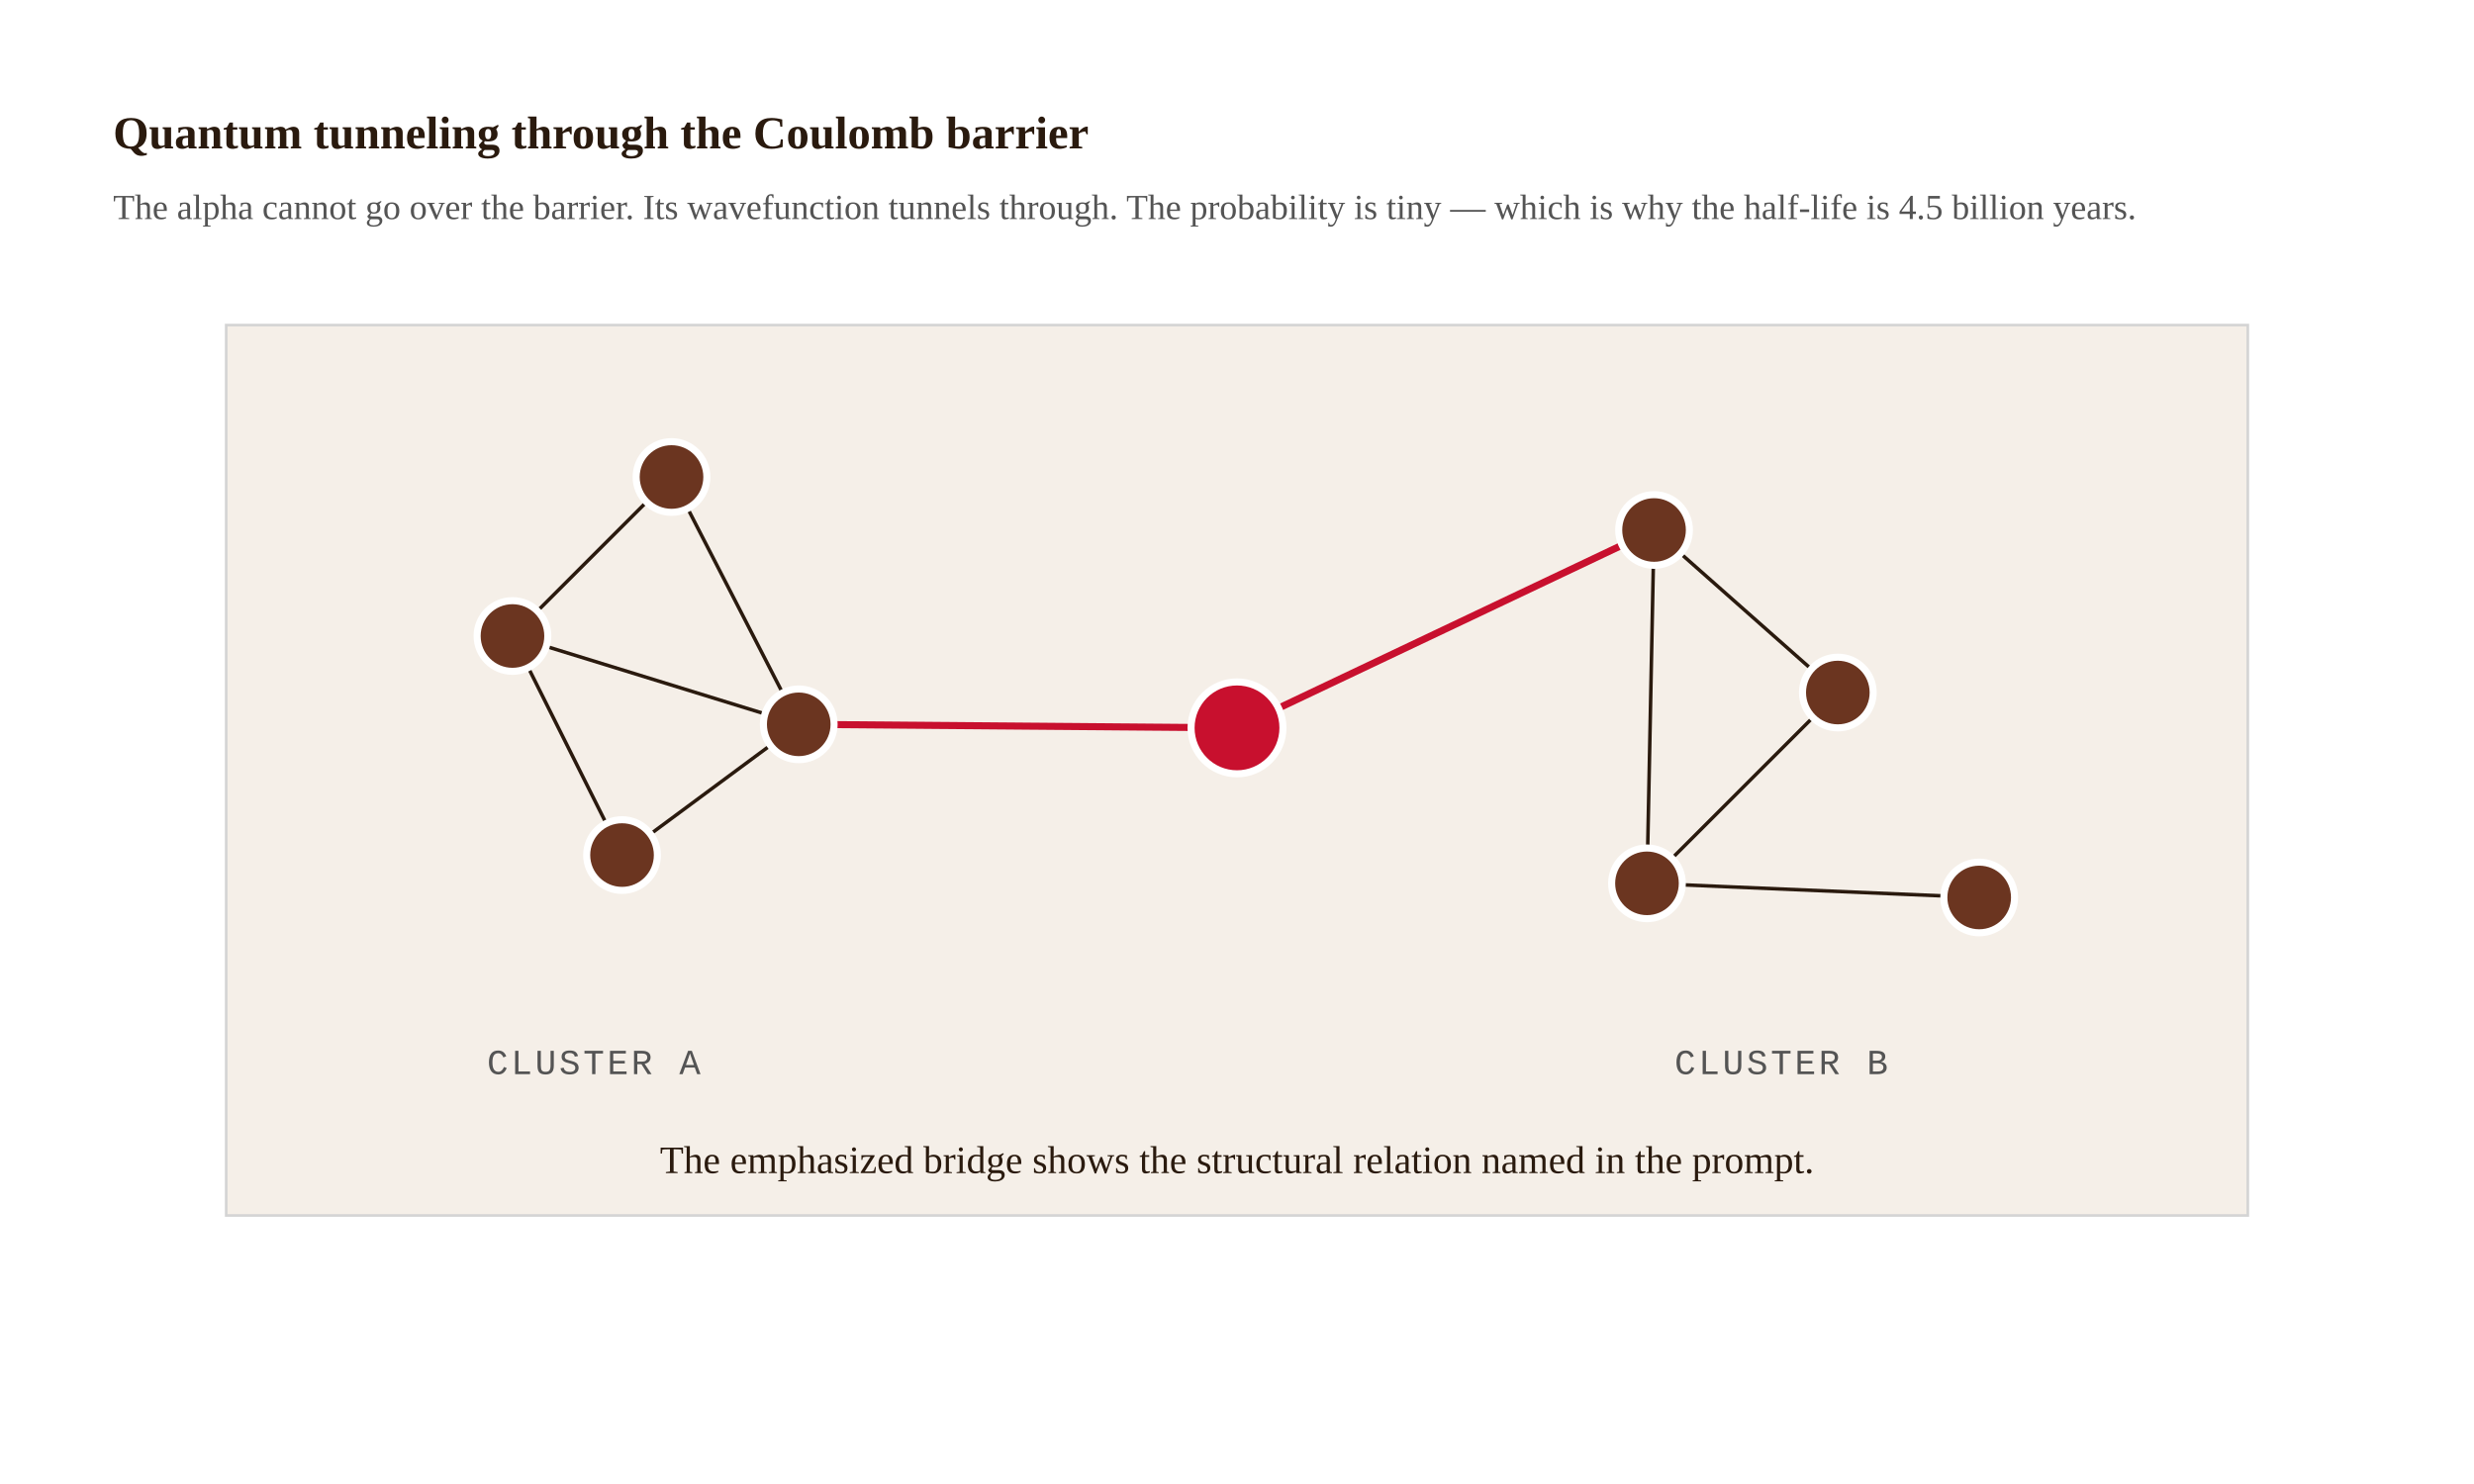
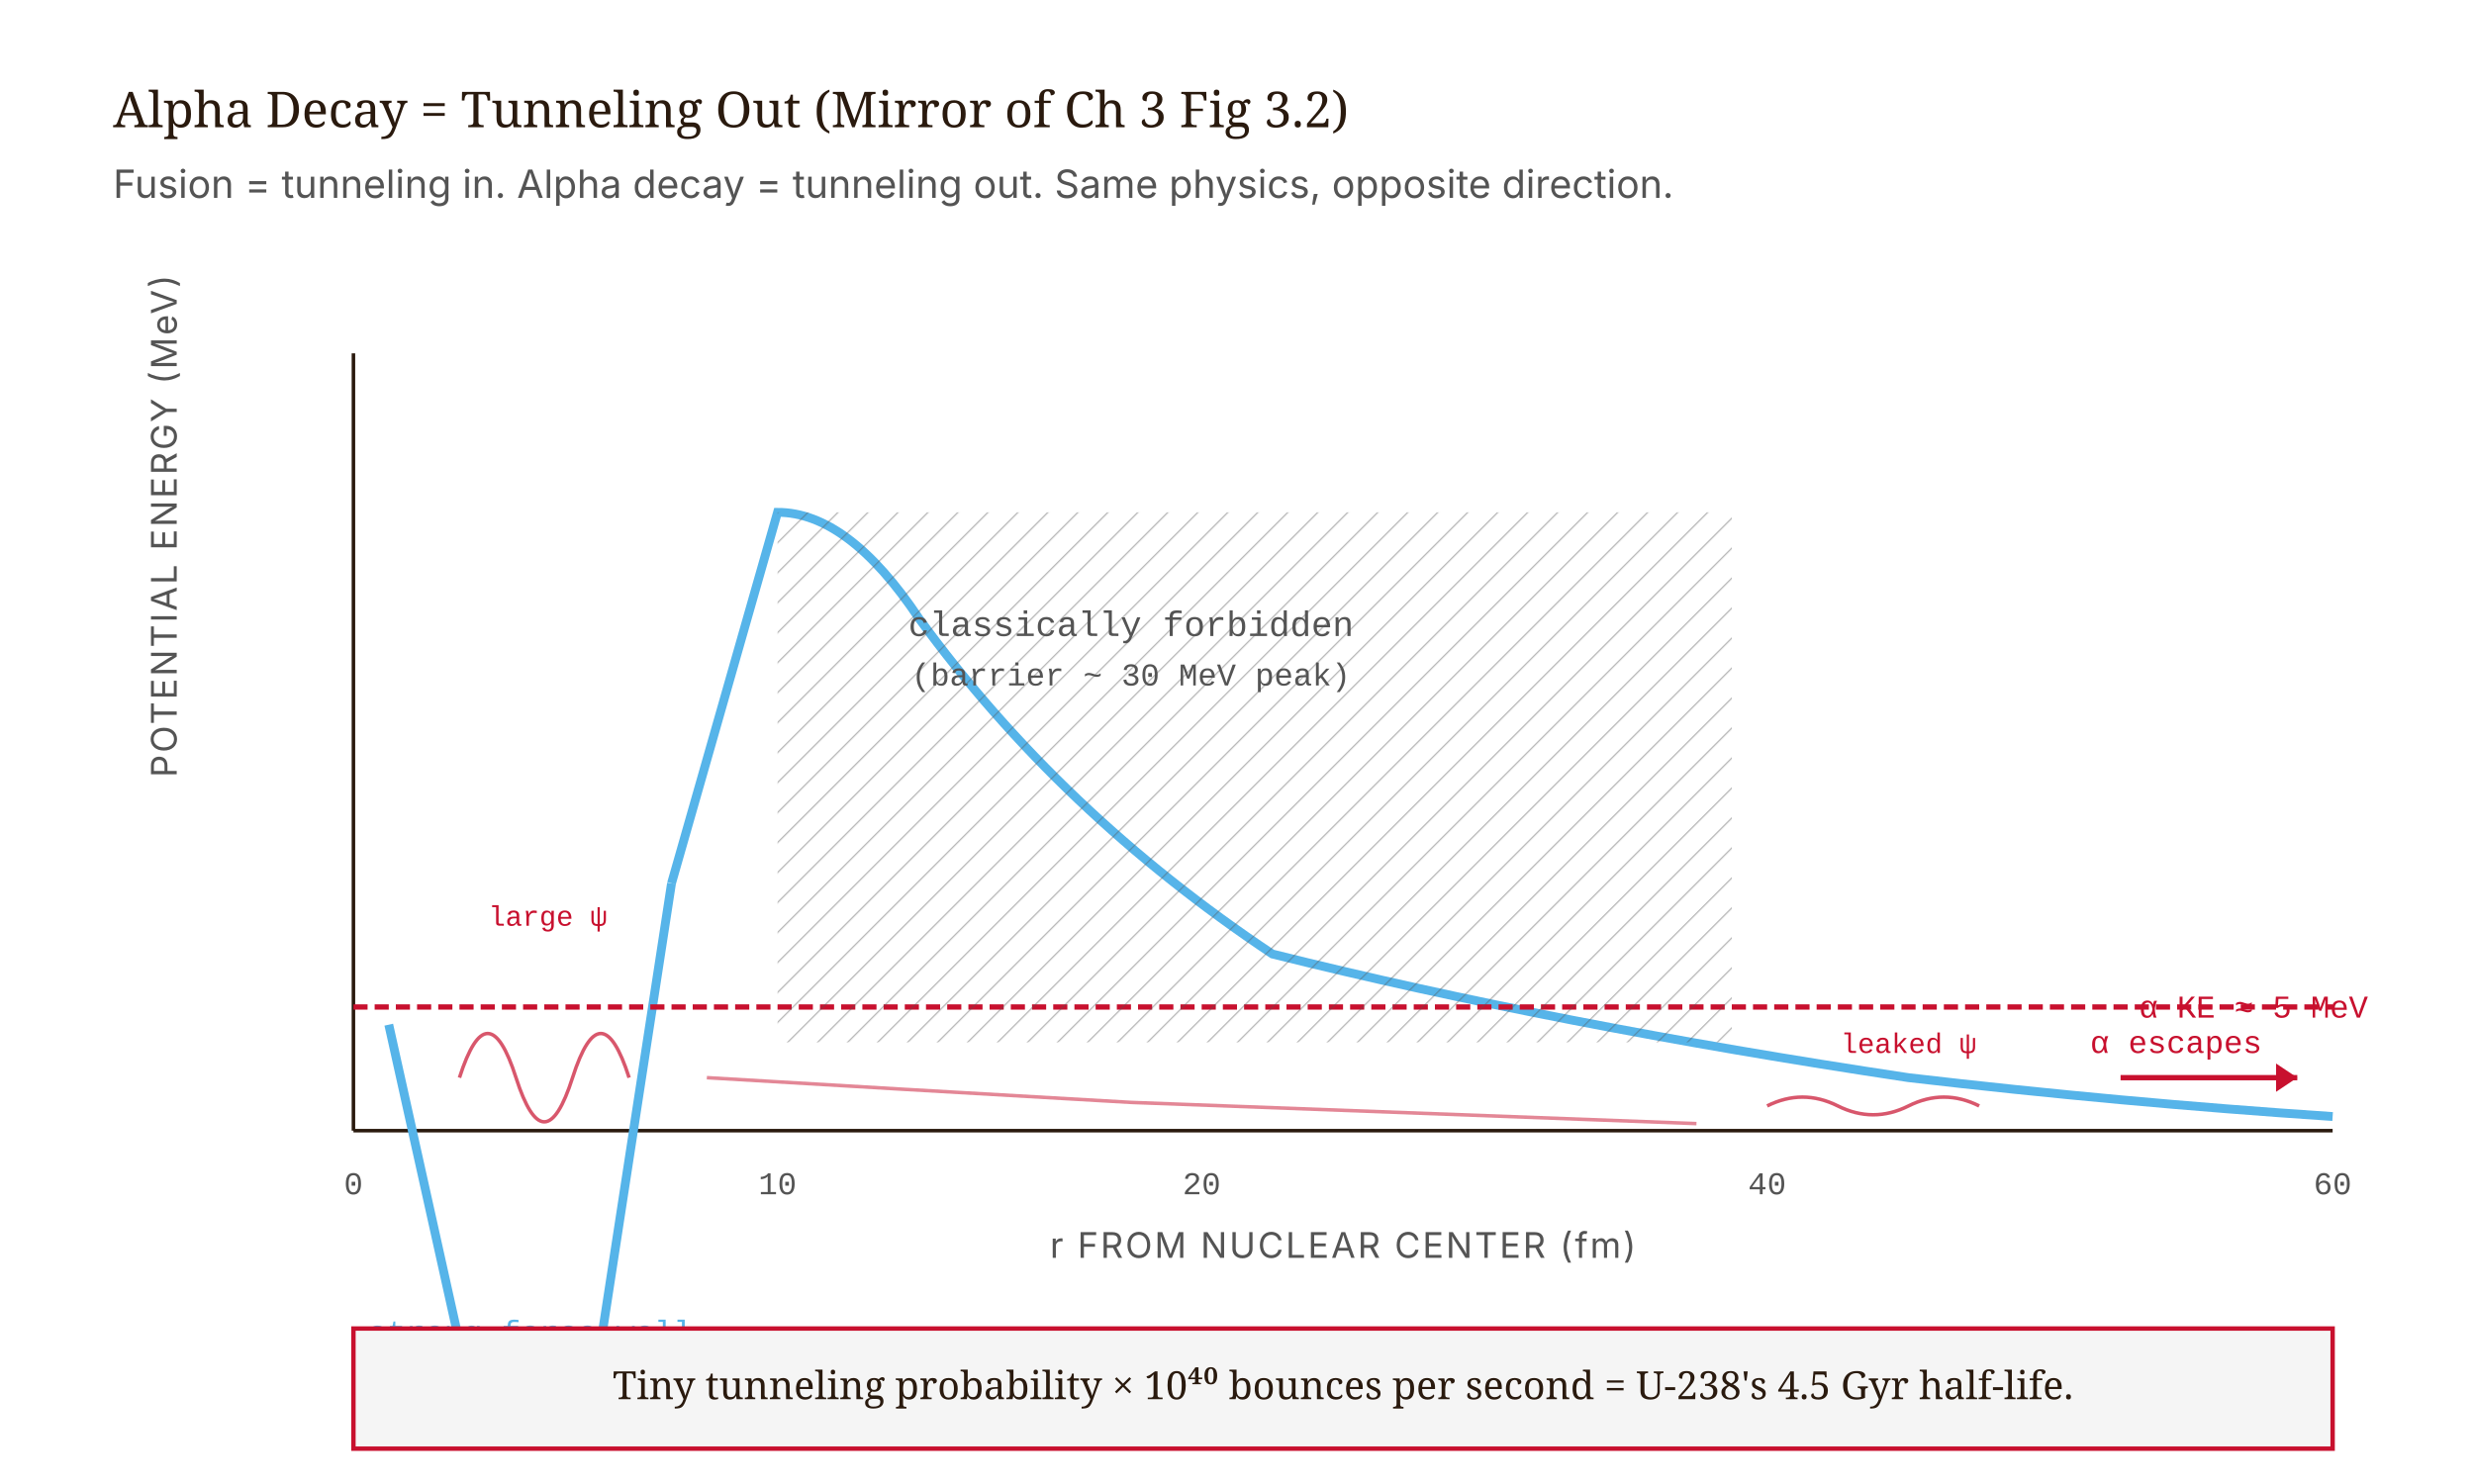
- <svg xmlns="http://www.w3.org/2000/svg" viewBox="0 0 700 420" role="img" aria-labelledby="title desc">
+ <svg xmlns="http://www.w3.org/2000/svg" viewBox="0 0 700 420" role="img" aria-labelledby="fig-title">
  <defs>
-     <marker id="arrow" markerWidth="8" markerHeight="6" refX="7" refY="3" orient="auto">
-       <polygon points="0 0, 8 3, 0 6" fill="#2a1a0e" />
-     </marker>
+     <pattern id="hatch13" patternUnits="userSpaceOnUse" width="6" height="6" patternTransform="rotate(45)">
+       <line x1="0" y1="0" x2="0" y2="6" stroke="#545454" stroke-width="0.75" />
+     </pattern>
  </defs>
  <rect x="0" y="0" width="700" height="420" fill="#FFFFFF" />
-   <text x="32" y="42" font-family="'EB Garamond', Georgia, 'Times New Roman', serif" font-size="13" font-weight="bold" fill="#2a1a0e">Quantum tunneling through the Coulomb barrier </text>
-   <text x="32" y="62" font-family="'EB Garamond', Georgia, 'Times New Roman', serif" font-size="10" fill="#545454">The alpha cannot go over the barrier. Its wavefunction tunnels through. The probability is tiny — which is why the half-life is 4.5 billion years.</text>
-   <rect x="64" y="92" width="572" height="252" fill="#F5EFE8" stroke="#D4D4D4" stroke-width="0.75" />
-   <line x1="145" y1="180" x2="190" y2="135" stroke="#2a1a0e" stroke-width="1" />
-   <line x1="190" y1="135" x2="226" y2="205" stroke="#2a1a0e" stroke-width="1" />
-   <line x1="226" y1="205" x2="176" y2="242" stroke="#2a1a0e" stroke-width="1" />
-   <line x1="176" y1="242" x2="145" y2="180" stroke="#2a1a0e" stroke-width="1" />
-   <line x1="145" y1="180" x2="226" y2="205" stroke="#2a1a0e" stroke-width="1" />
-   <line x1="468" y1="150" x2="520" y2="196" stroke="#2a1a0e" stroke-width="1" />
-   <line x1="520" y1="196" x2="466" y2="250" stroke="#2a1a0e" stroke-width="1" />
-   <line x1="466" y1="250" x2="560" y2="254" stroke="#2a1a0e" stroke-width="1" />
-   <line x1="468" y1="150" x2="466" y2="250" stroke="#2a1a0e" stroke-width="1" />
-   <line x1="226" y1="205" x2="350" y2="206" stroke="#C8102E" stroke-width="2" />
-   <line x1="350" y1="206" x2="468" y2="150" stroke="#C8102E" stroke-width="2" />
-   <circle cx="145" cy="180" r="10" fill="#6B3520" stroke="#FFFFFF" stroke-width="2" />
-   <circle cx="190" cy="135" r="10" fill="#6B3520" stroke="#FFFFFF" stroke-width="2" />
-   <circle cx="226" cy="205" r="10" fill="#6B3520" stroke="#FFFFFF" stroke-width="2" />
-   <circle cx="176" cy="242" r="10" fill="#6B3520" stroke="#FFFFFF" stroke-width="2" />
-   <circle cx="468" cy="150" r="10" fill="#6B3520" stroke="#FFFFFF" stroke-width="2" />
-   <circle cx="520" cy="196" r="10" fill="#6B3520" stroke="#FFFFFF" stroke-width="2" />
-   <circle cx="466" cy="250" r="10" fill="#6B3520" stroke="#FFFFFF" stroke-width="2" />
-   <circle cx="560" cy="254" r="10" fill="#6B3520" stroke="#FFFFFF" stroke-width="2" />
-   <circle cx="350" cy="206" r="13" fill="#C8102E" stroke="#FFFFFF" stroke-width="2" />
-   <text x="168" y="304" text-anchor="middle" font-family="'IBM Plex Mono', 'Courier New', monospace" font-size="10" letter-spacing="0.08em" fill="#545454">CLUSTER A</text>
-   <text x="504" y="304" text-anchor="middle" font-family="'IBM Plex Mono', 'Courier New', monospace" font-size="10" letter-spacing="0.08em" fill="#545454">CLUSTER B</text>
-   <text x="350" y="332" text-anchor="middle" font-family="'EB Garamond', Georgia, 'Times New Roman', serif" font-size="11" fill="#2a1a0e">The emphasized bridge shows the structural relation named in the prompt.</text>
+   <text x="32" y="36" font-family="'EB Garamond', 'Garamond', Georgia, serif" font-size="14" fill="#2a1a0e">Alpha Decay = Tunneling Out (Mirror of Ch 3 Fig 3.2)</text>
+   <text x="32" y="56" font-family="'Inter', -apple-system, 'Helvetica Neue', sans-serif" font-size="11" fill="#545454">Fusion = tunneling in. Alpha decay = tunneling out. Same physics, opposite direction.</text>
+   <line x1="100" y1="320" x2="660" y2="320" stroke="#2a1a0e" stroke-width="1" />
+   <line x1="100" y1="100" x2="100" y2="320" stroke="#2a1a0e" stroke-width="1" />
+   <text x="50" y="220" font-family="'Inter', -apple-system, 'Helvetica Neue', sans-serif" font-size="10" fill="#545454" letter-spacing="0.06em" transform="rotate(-90 50 220)">POTENTIAL ENERGY (MeV)</text>
+   <text x="380" y="356" text-anchor="middle" font-family="'Inter', -apple-system, 'Helvetica Neue', sans-serif" font-size="10" fill="#545454" letter-spacing="0.06em">r FROM NUCLEAR CENTER (fm)</text>
+   <g font-family="'JetBrains Mono', 'Fira Code', 'Courier New', monospace" font-size="9" fill="#545454" text-anchor="middle">
+     <text x="100" y="338">0</text>
+     <text x="220" y="338">10</text>
+     <text x="340" y="338">20</text>
+     <text x="500" y="338">40</text>
+     <text x="660" y="338">60</text>
+   </g>
+   <path d="M 110 290 L 130 380 L 170 380 L 190 250" stroke="#56B4E9" stroke-width="2.5" fill="none" />
+   <text x="150" y="380" text-anchor="middle" font-family="'JetBrains Mono', 'Fira Code', 'Courier New', monospace" font-size="9" fill="#56B4E9">strong-force well</text>
+   <path d="M 190 250 L 220 145 Q 240 145 260 175 Q 300 230 360 270 Q 440 290 540 305 Q 600 312 660 316" stroke="#56B4E9" stroke-width="2.5" fill="none" />
+   <line x1="100" y1="285" x2="660" y2="285" stroke="#C8102E" stroke-width="1.5" stroke-dasharray="4 2" />
+   <text x="670" y="288" text-anchor="end" font-family="'JetBrains Mono', 'Fira Code', 'Courier New', monospace" font-size="9" fill="#C8102E">α KE ≈ 5 MeV</text>
+   <rect x="220" y="145" width="270" height="150" fill="url(#hatch13)" opacity="0.4" />
+   <text x="320" y="180" text-anchor="middle" font-family="'JetBrains Mono', 'Fira Code', 'Courier New', monospace" font-size="10" fill="#545454">classically forbidden</text>
+   <text x="320" y="194" text-anchor="middle" font-family="'JetBrains Mono', 'Fira Code', 'Courier New', monospace" font-size="9" fill="#545454">(barrier ~ 30 MeV peak)</text>
+   <path d="M 130 305 Q 138 280 146 305 Q 154 330 162 305 Q 170 280 178 305" stroke="#C8102E" stroke-width="1" fill="none" opacity="0.7" />
+   <text x="155" y="262" text-anchor="middle" font-family="'JetBrains Mono', 'Fira Code', 'Courier New', monospace" font-size="8" fill="#C8102E">large ψ</text>
+   <path d="M 200 305 Q 250 308 320 312 Q 400 315 480 318" stroke="#C8102E" stroke-width="1" fill="none" opacity="0.5" />
+   <path d="M 500 313 Q 510 308 520 313 Q 530 318 540 313 Q 550 308 560 313" stroke="#C8102E" stroke-width="1" fill="none" opacity="0.7" />
+   <text x="540" y="298" text-anchor="middle" font-family="'JetBrains Mono', 'Fira Code', 'Courier New', monospace" font-size="8" fill="#C8102E">leaked ψ</text>
+   <path d="M 600 305 L 650 305" stroke="#C8102E" stroke-width="1.5" />
+   <polygon points="650 305, 644 301, 644 309" fill="#C8102E" />
+   <text x="640" y="298" text-anchor="end" font-family="'JetBrains Mono', 'Fira Code', 'Courier New', monospace" font-size="9" fill="#C8102E">α escapes</text>
+   <rect x="100" y="376" width="560" height="34" fill="#F5F5F5" stroke="#C8102E" stroke-width="1.25" />
+   <text x="380" y="396" text-anchor="middle" font-family="'EB Garamond', 'Garamond', Georgia, serif" font-size="11" fill="#2a1a0e">Tiny tunneling probability × 10⁴⁰ bounces per second = U-238's 4.5 Gyr half-life.</text>
</svg>
